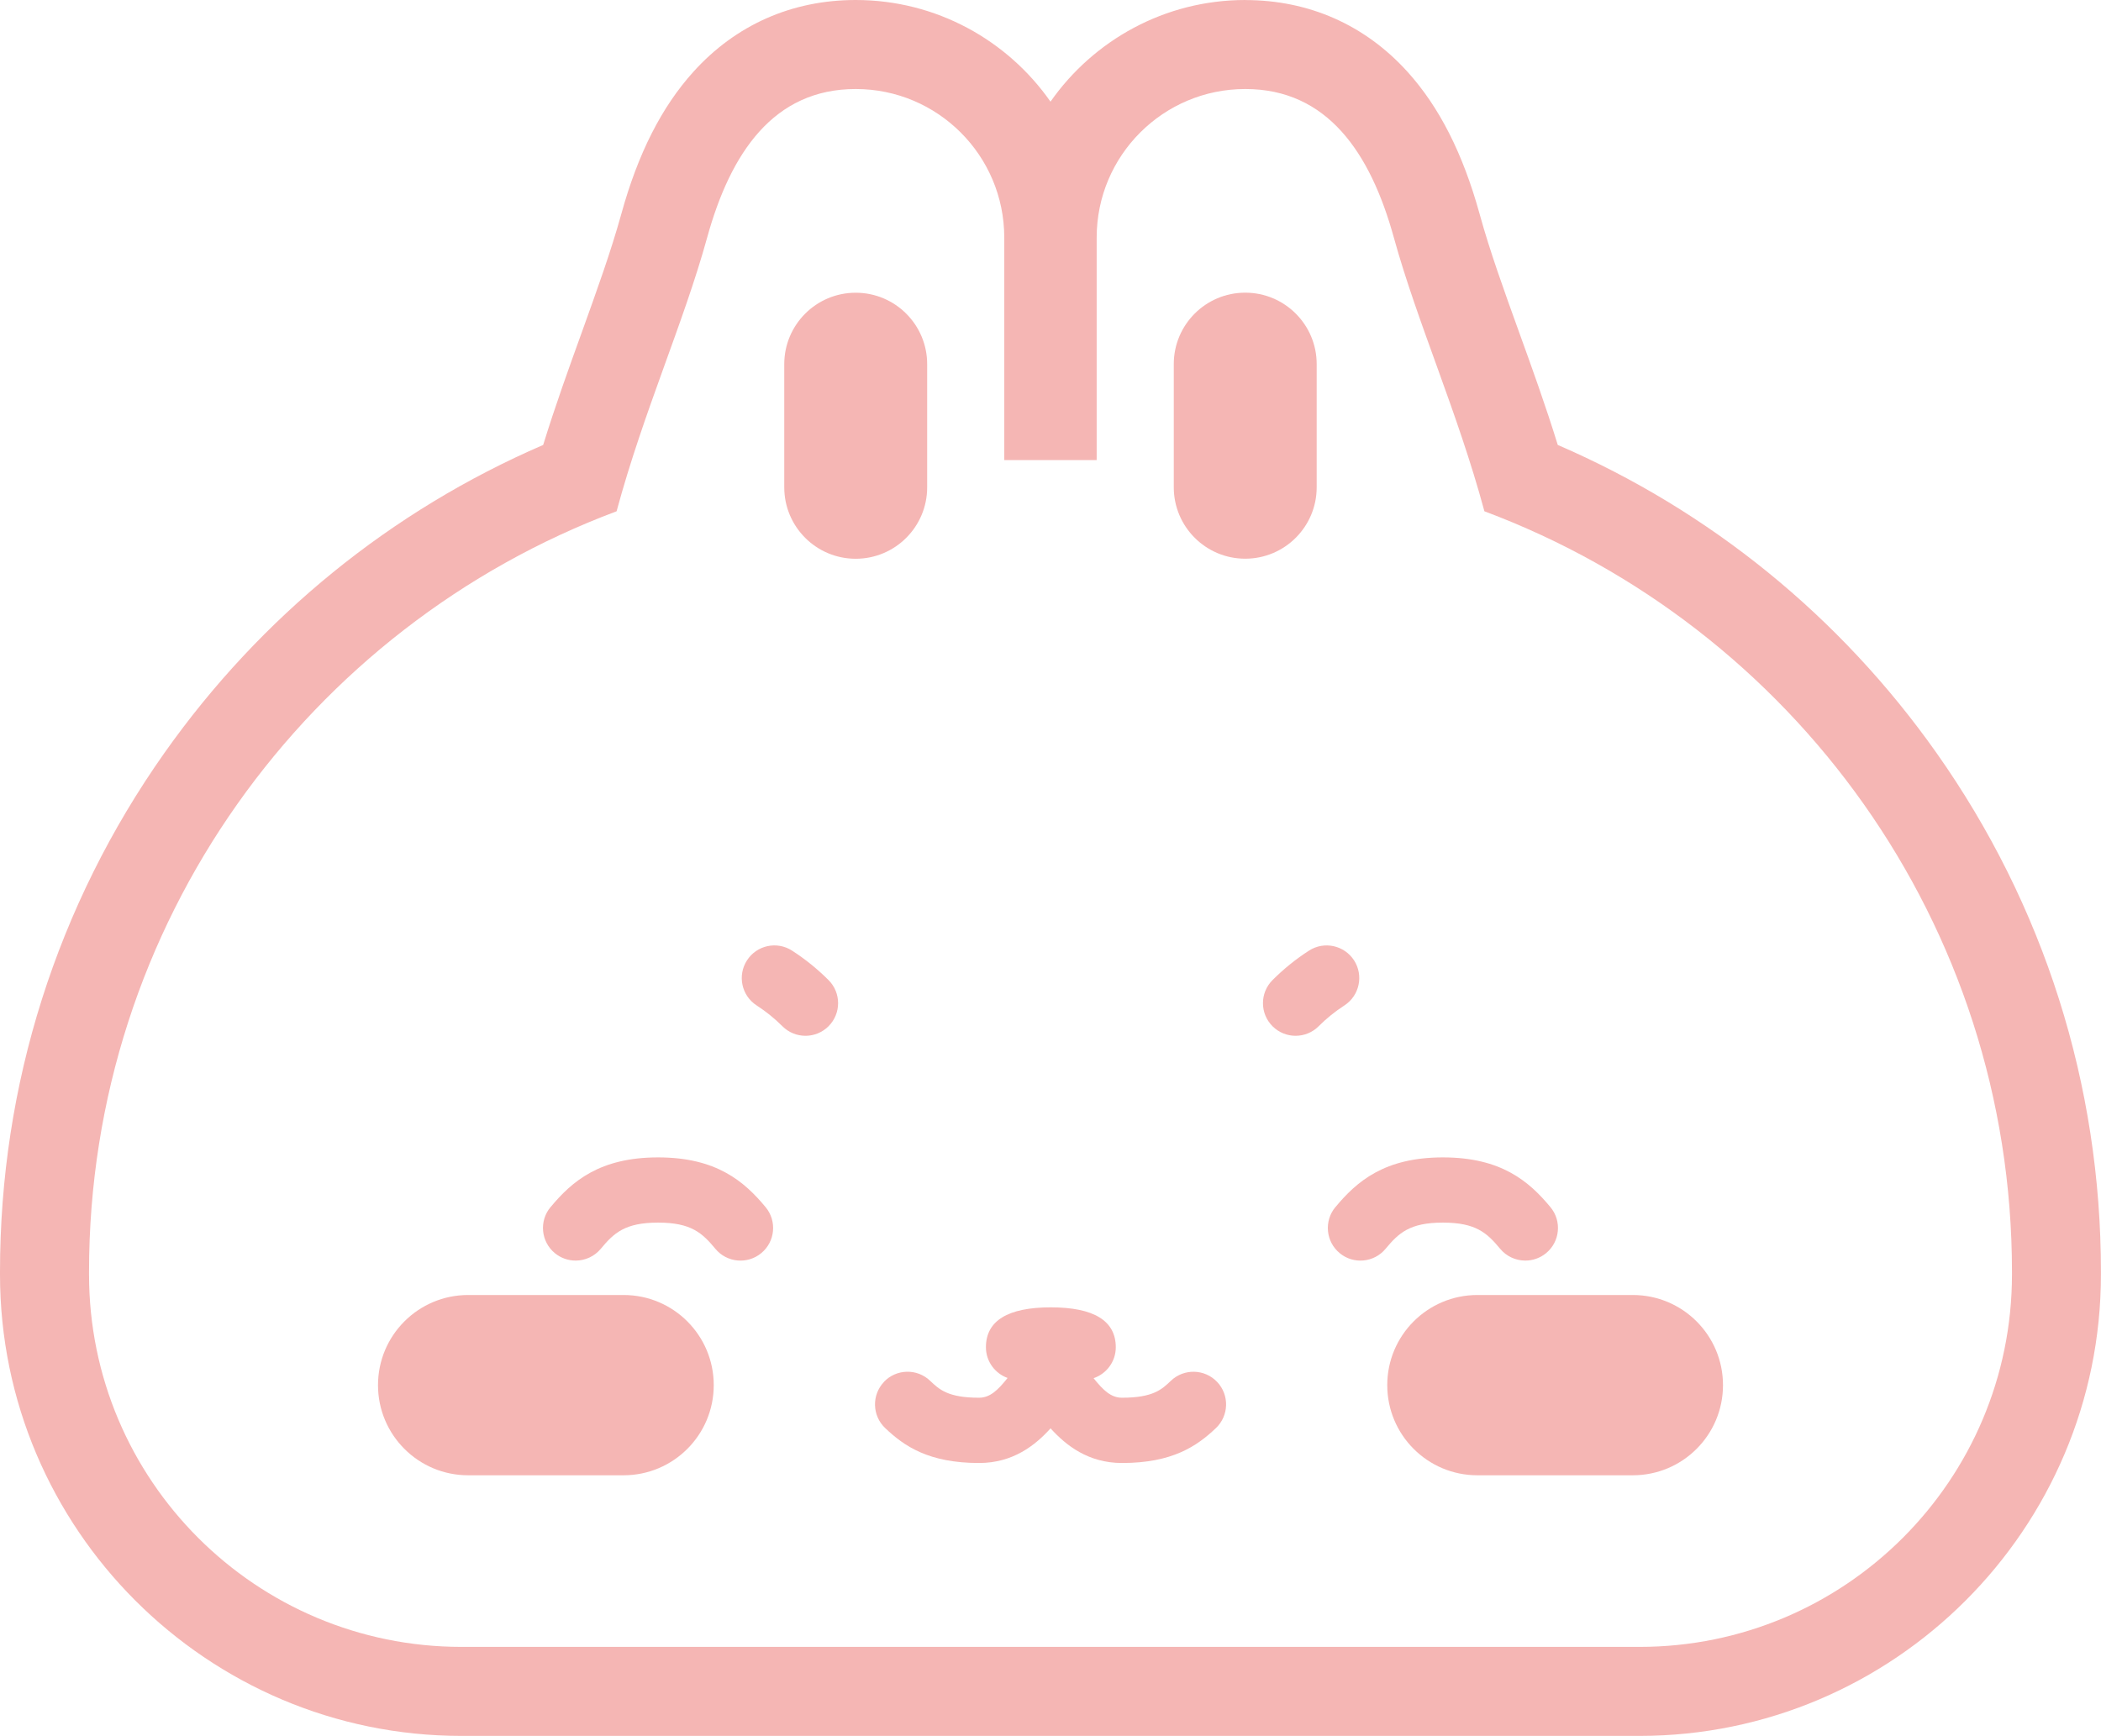
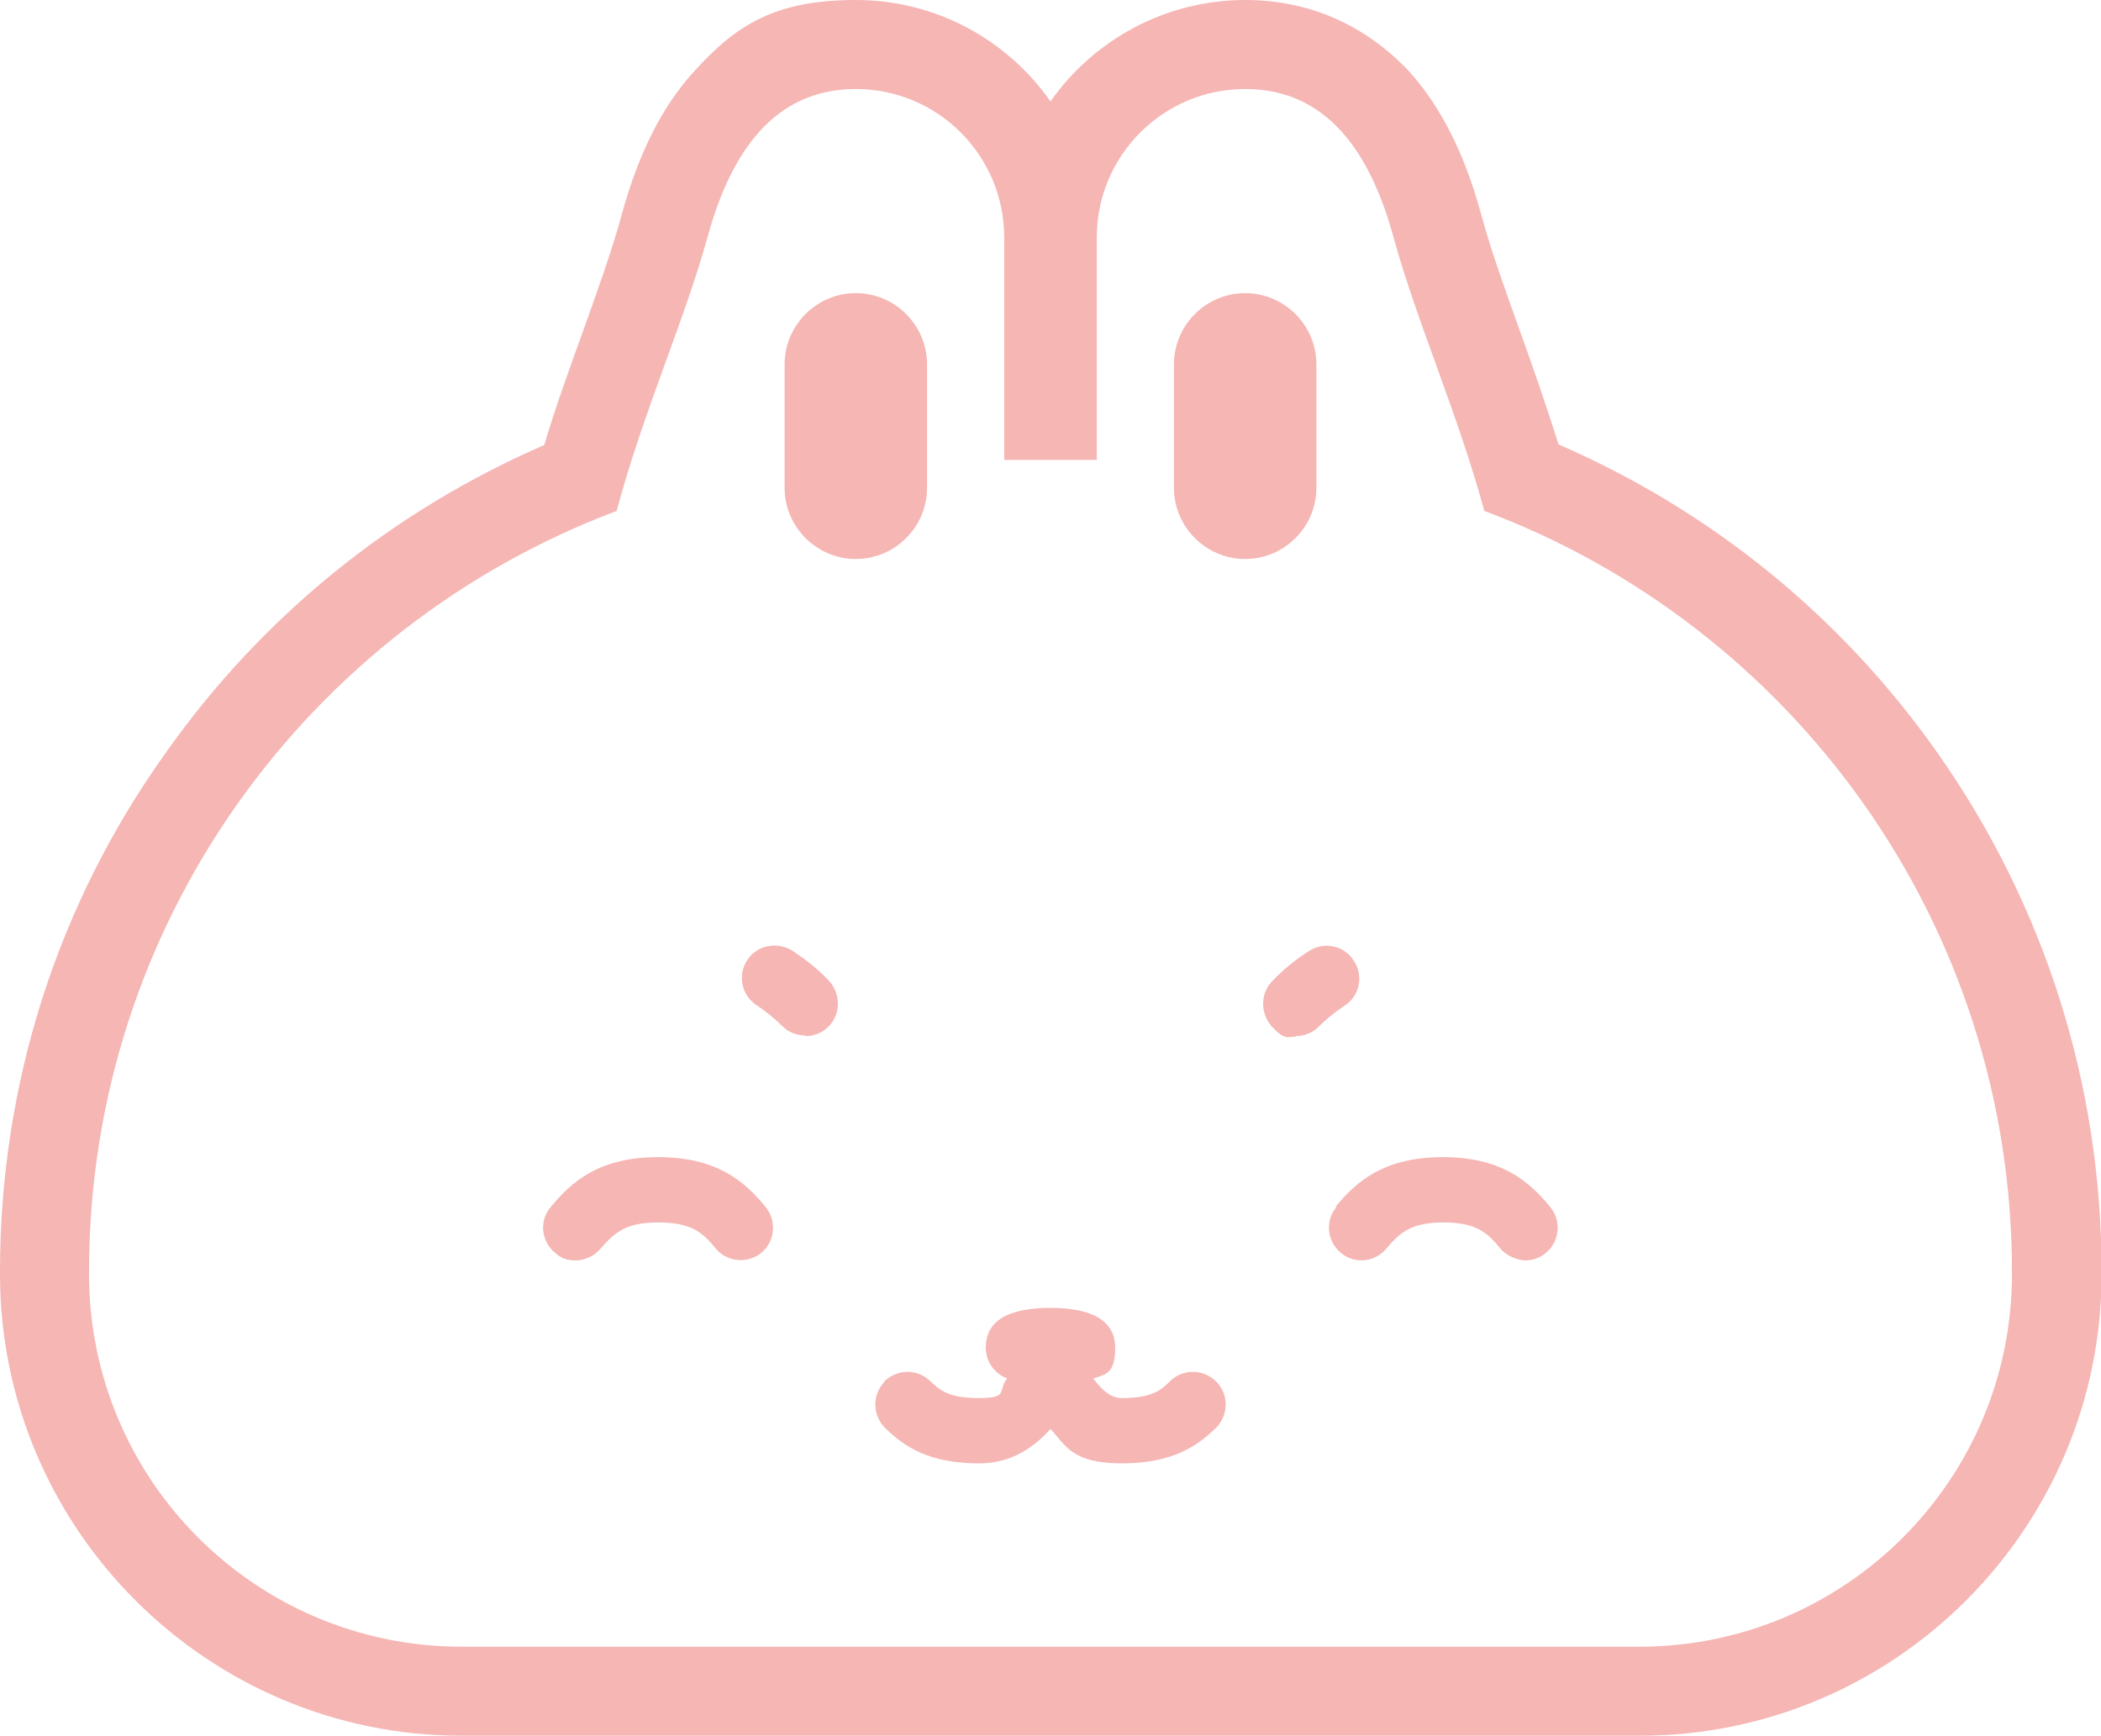
- <svg xmlns="http://www.w3.org/2000/svg" id="Layer_2" data-name="Layer 2" viewBox="0 0 354 292.53">
+ <svg xmlns="http://www.w3.org/2000/svg" id="Layer_2" version="1.1" viewBox="0 0 354 292.5">
  <defs>
    <style>
-       .cls-1 {
+       .st0, .st1 {
        fill: #f5b6b4;
+       }
+ 
+       .st1 {
+         display: none;
      }
    </style>
  </defs>
-   <g id="Layer_1-2" data-name="Layer 1">
+   <g id="Layer_1-2">
    <g>
-       <rect class="cls-1" x="187.4" y="59.7" width="44.83" height="24.08" rx="12.04" ry="12.04" transform="translate(281.55 -138.08) rotate(90)" />
-       <rect class="cls-1" x="121.77" y="59.7" width="44.83" height="24.08" rx="12.04" ry="12.04" transform="translate(215.92 -72.44) rotate(90)" />
-       <path class="cls-1" d="M218.29,174.55c1.41,0,2.82-.54,3.89-1.61,1.32-1.32,2.78-2.5,4.33-3.5,2.55-1.65,3.28-5.05,1.64-7.6-1.65-2.55-5.05-3.29-7.6-1.64-2.21,1.42-4.27,3.09-6.14,4.96-2.15,2.15-2.15,5.63,0,7.78,1.07,1.07,2.48,1.61,3.89,1.61Z" />
-       <path class="cls-1" d="M148.93,232.87c2.09-2.2,5.58-2.29,7.78-.19,1.55,1.47,3.01,2.86,8.25,2.86,1.83,0,3.15-1.24,4.81-3.33-2.12-.76-3.65-2.79-3.65-5.17,0-4.47,3.68-6.73,10.94-6.73,7.26,0,10.94,2.27,10.94,6.73,0,2.42-1.57,4.47-3.74,5.21,1.65,2.07,2.96,3.29,4.78,3.29,5.25,0,6.71-1.39,8.25-2.86,2.2-2.09,5.68-2.01,7.78.19,2.09,2.2,2.01,5.68-.19,7.78-3.22,3.06-7.36,5.89-15.83,5.89-5.69,0-9.45-2.97-12.04-5.84-2.59,2.88-6.36,5.84-12.04,5.84-8.48,0-12.62-2.83-15.83-5.89-2.2-2.09-2.29-5.58-.19-7.78Z" />
-       <path class="cls-1" d="M225,203.43c3.61-4.36,8.3-8.39,18.12-8.39,9.81,0,14.51,4.03,18.12,8.39,1.94,2.34,1.61,5.81-.73,7.74-1.03.85-2.27,1.26-3.51,1.26-1.58,0-3.15-.68-4.24-1.99-2.21-2.66-4.07-4.41-9.65-4.41-5.58,0-7.44,1.75-9.65,4.41-1.94,2.34-5.41,2.67-7.74.73-2.34-1.94-2.66-5.4-.73-7.74Z" />
-       <path class="cls-1" d="M135.71,174.55c1.41,0,2.82-.54,3.89-1.61,2.15-2.15,2.15-5.63,0-7.78-1.87-1.87-3.94-3.54-6.14-4.96-2.55-1.65-5.96-.92-7.6,1.64-1.65,2.55-.91,5.96,1.64,7.6,1.55,1,3.01,2.18,4.33,3.5,1.07,1.07,2.48,1.61,3.89,1.61Z" />
-       <path class="cls-1" d="M92.76,203.43c3.61-4.36,8.3-8.39,18.12-8.39,9.81,0,14.51,4.03,18.12,8.39,1.94,2.34,1.61,5.81-.73,7.74-2.34,1.94-5.81,1.61-7.74-.73-2.21-2.66-4.07-4.41-9.65-4.41-5.58,0-7.44,1.75-9.65,4.41-1.09,1.31-2.66,1.99-4.24,1.99-1.24,0-2.48-.41-3.51-1.26-2.34-1.94-2.67-5.4-.73-7.74Z" />
-       <rect class="cls-1" x="63.69" y="218.23" width="56.57" height="30.38" rx="15.19" ry="15.19" />
-       <rect class="cls-1" x="233.74" y="218.23" width="56.57" height="30.38" rx="15.19" ry="15.19" />
-       <path class="cls-1" d="M209.82,15c13.82,0,21.08,10.73,25.03,25.03,4,14.48,10.72,29.32,15.26,46.13,51.92,19.41,88.89,69.46,88.89,128.16v.44c0,34.67-28.1,62.77-62.77,62.77H77.77c-34.67,0-62.77-28.1-62.77-62.77v-.44c0-58.69,36.97-108.74,88.89-128.16,4.54-16.81,11.27-31.65,15.26-46.13,3.95-14.3,11.21-25.03,25.03-25.03s25.03,11.21,25.03,25.03v37.5h15.57v-37.5c0-13.82,11.21-25.03,25.03-25.03M209.82,0c-13.56,0-25.57,6.78-32.82,17.13C169.76,6.78,157.75,0,144.18,0c-10.75,0-20.2,4.18-27.35,12.1-5.36,5.94-9.33,13.77-12.14,23.94-1.74,6.3-4.12,12.89-6.63,19.87-2.21,6.12-4.48,12.4-6.54,19.07-25.61,11.07-47.56,28.89-63.8,51.88C9.59,152.54,0,182.78,0,214.32v.44c0,42.88,34.89,77.77,77.77,77.77h198.45c42.88,0,77.77-34.89,77.77-77.77v-.44c0-31.54-9.59-61.78-27.72-87.46-16.24-22.99-38.19-40.81-63.8-51.88-2.06-6.67-4.33-12.95-6.54-19.07-2.52-6.98-4.9-13.57-6.63-19.86-2.81-10.17-6.78-18.01-12.14-23.94-7.15-7.91-16.61-12.1-27.35-12.1h0Z" />
+       <path class="st0" d="M221.8,61.4v20.8c0,6.6-5.4,12-12,12h0c-6.6,0-12-5.4-12-12v-20.8c0-6.6,5.4-12,12-12h0c6.6,0,12,5.4,12,12Z" />
+       <path class="st0" d="M156.2,61.4v20.8c0,6.6-5.4,12-12,12h0c-6.6,0-12-5.4-12-12v-20.8c0-6.6,5.4-12,12-12h0c6.6,0,12,5.4,12,12Z" />
+       <path class="st0" d="M218.3,174.6c1.4,0,2.8-.5,3.9-1.6,1.3-1.3,2.8-2.5,4.3-3.5,2.6-1.6,3.3-5.1,1.6-7.6-1.6-2.6-5.1-3.3-7.6-1.6-2.2,1.4-4.3,3.1-6.1,5-2.1,2.1-2.1,5.6,0,7.8s2.5,1.6,3.9,1.6h0Z" />
+       <path class="st0" d="M148.9,232.9c2.1-2.2,5.6-2.3,7.8-.2,1.6,1.5,3,2.9,8.2,2.9s3.1-1.2,4.8-3.3c-2.1-.8-3.6-2.8-3.6-5.2,0-4.5,3.7-6.7,10.9-6.7s10.9,2.3,10.9,6.7-1.6,4.5-3.7,5.2c1.6,2.1,3,3.3,4.8,3.3,5.2,0,6.7-1.4,8.2-2.9,2.2-2.1,5.7-2,7.8.2,2.1,2.2,2,5.7-.2,7.8-3.2,3.1-7.4,5.9-15.8,5.9s-9.4-3-12-5.8c-2.6,2.9-6.4,5.8-12,5.8-8.5,0-12.6-2.8-15.8-5.9-2.2-2.1-2.3-5.6-.2-7.8h0Z" />
+       <path class="st0" d="M225,203.4c3.6-4.4,8.3-8.4,18.1-8.4s14.5,4,18.1,8.4c1.9,2.3,1.6,5.8-.7,7.7-1,.9-2.3,1.3-3.5,1.3s-3.1-.7-4.2-2c-2.2-2.7-4.1-4.4-9.6-4.4s-7.4,1.8-9.6,4.4c-1.9,2.3-5.4,2.7-7.7.7-2.3-1.9-2.7-5.4-.7-7.7h0Z" />
+       <path class="st0" d="M135.7,174.6c1.4,0,2.8-.5,3.9-1.6,2.1-2.1,2.1-5.6,0-7.8s-3.9-3.5-6.1-5c-2.6-1.6-6-.9-7.6,1.6-1.7,2.6-.9,6,1.6,7.6,1.5,1,3,2.2,4.3,3.5,1.1,1.1,2.5,1.6,3.9,1.6h0Z" />
+       <path class="st0" d="M92.8,203.4c3.6-4.4,8.3-8.4,18.1-8.4s14.5,4,18.1,8.4c1.9,2.3,1.6,5.8-.7,7.7-2.3,1.9-5.8,1.6-7.7-.7-2.2-2.7-4.1-4.4-9.7-4.4s-7.4,1.8-9.7,4.4c-1.1,1.3-2.7,2-4.2,2s-2.5-.4-3.5-1.3c-2.3-1.9-2.7-5.4-.7-7.7h0Z" />
+       <path class="st1" d="M78.9,218.2h26.2c8.4,0,15.2,6.8,15.2,15.2h0c0,8.4-6.8,15.2-15.2,15.2h-26.2c-8.4,0-15.2-6.8-15.2-15.2h0c0-8.4,6.8-15.2,15.2-15.2Z" />
+       <path class="st1" d="M248.9,218.2h26.2c8.4,0,15.2,6.8,15.2,15.2h0c0,8.4-6.8,15.2-15.2,15.2h-26.2c-8.4,0-15.2-6.8-15.2-15.2h0c0-8.4,6.8-15.2,15.2-15.2Z" />
+       <path class="st0" d="M209.8,15c13.8,0,21.1,10.7,25,25,4,14.5,10.7,29.3,15.3,46.1,51.9,19.4,88.9,69.5,88.9,128.2v.4c0,34.7-28.1,62.8-62.8,62.8H77.8c-34.7,0-62.8-28.1-62.8-62.8v-.4c0-58.7,37-108.7,88.9-128.2,4.5-16.8,11.3-31.7,15.3-46.1,3.9-14.3,11.2-25,25-25s25,11.2,25,25v37.5h15.6v-37.5c0-13.8,11.2-25,25-25M209.8,0C196.3,0,184.2,6.8,177,17.1,169.8,6.8,157.8,0,144.2,0s-20.2,4.2-27.3,12.1c-5.4,5.9-9.3,13.8-12.1,23.9-1.7,6.3-4.1,12.9-6.6,19.9-2.2,6.1-4.5,12.4-6.5,19.1-25.6,11.1-47.6,28.9-63.8,51.9C9.6,152.5,0,182.8,0,214.3v.4c0,42.9,34.9,77.8,77.8,77.8h198.5c42.9,0,77.8-34.9,77.8-77.8v-.4c0-31.5-9.6-61.8-27.7-87.5-16.2-23-38.2-40.8-63.8-51.9-2.1-6.7-4.3-13-6.5-19.1-2.5-7-4.9-13.6-6.6-19.9-2.8-10.2-6.8-18-12.1-23.9C230,4.2,220.6,0,209.8,0h0Z" />
    </g>
  </g>
</svg>
